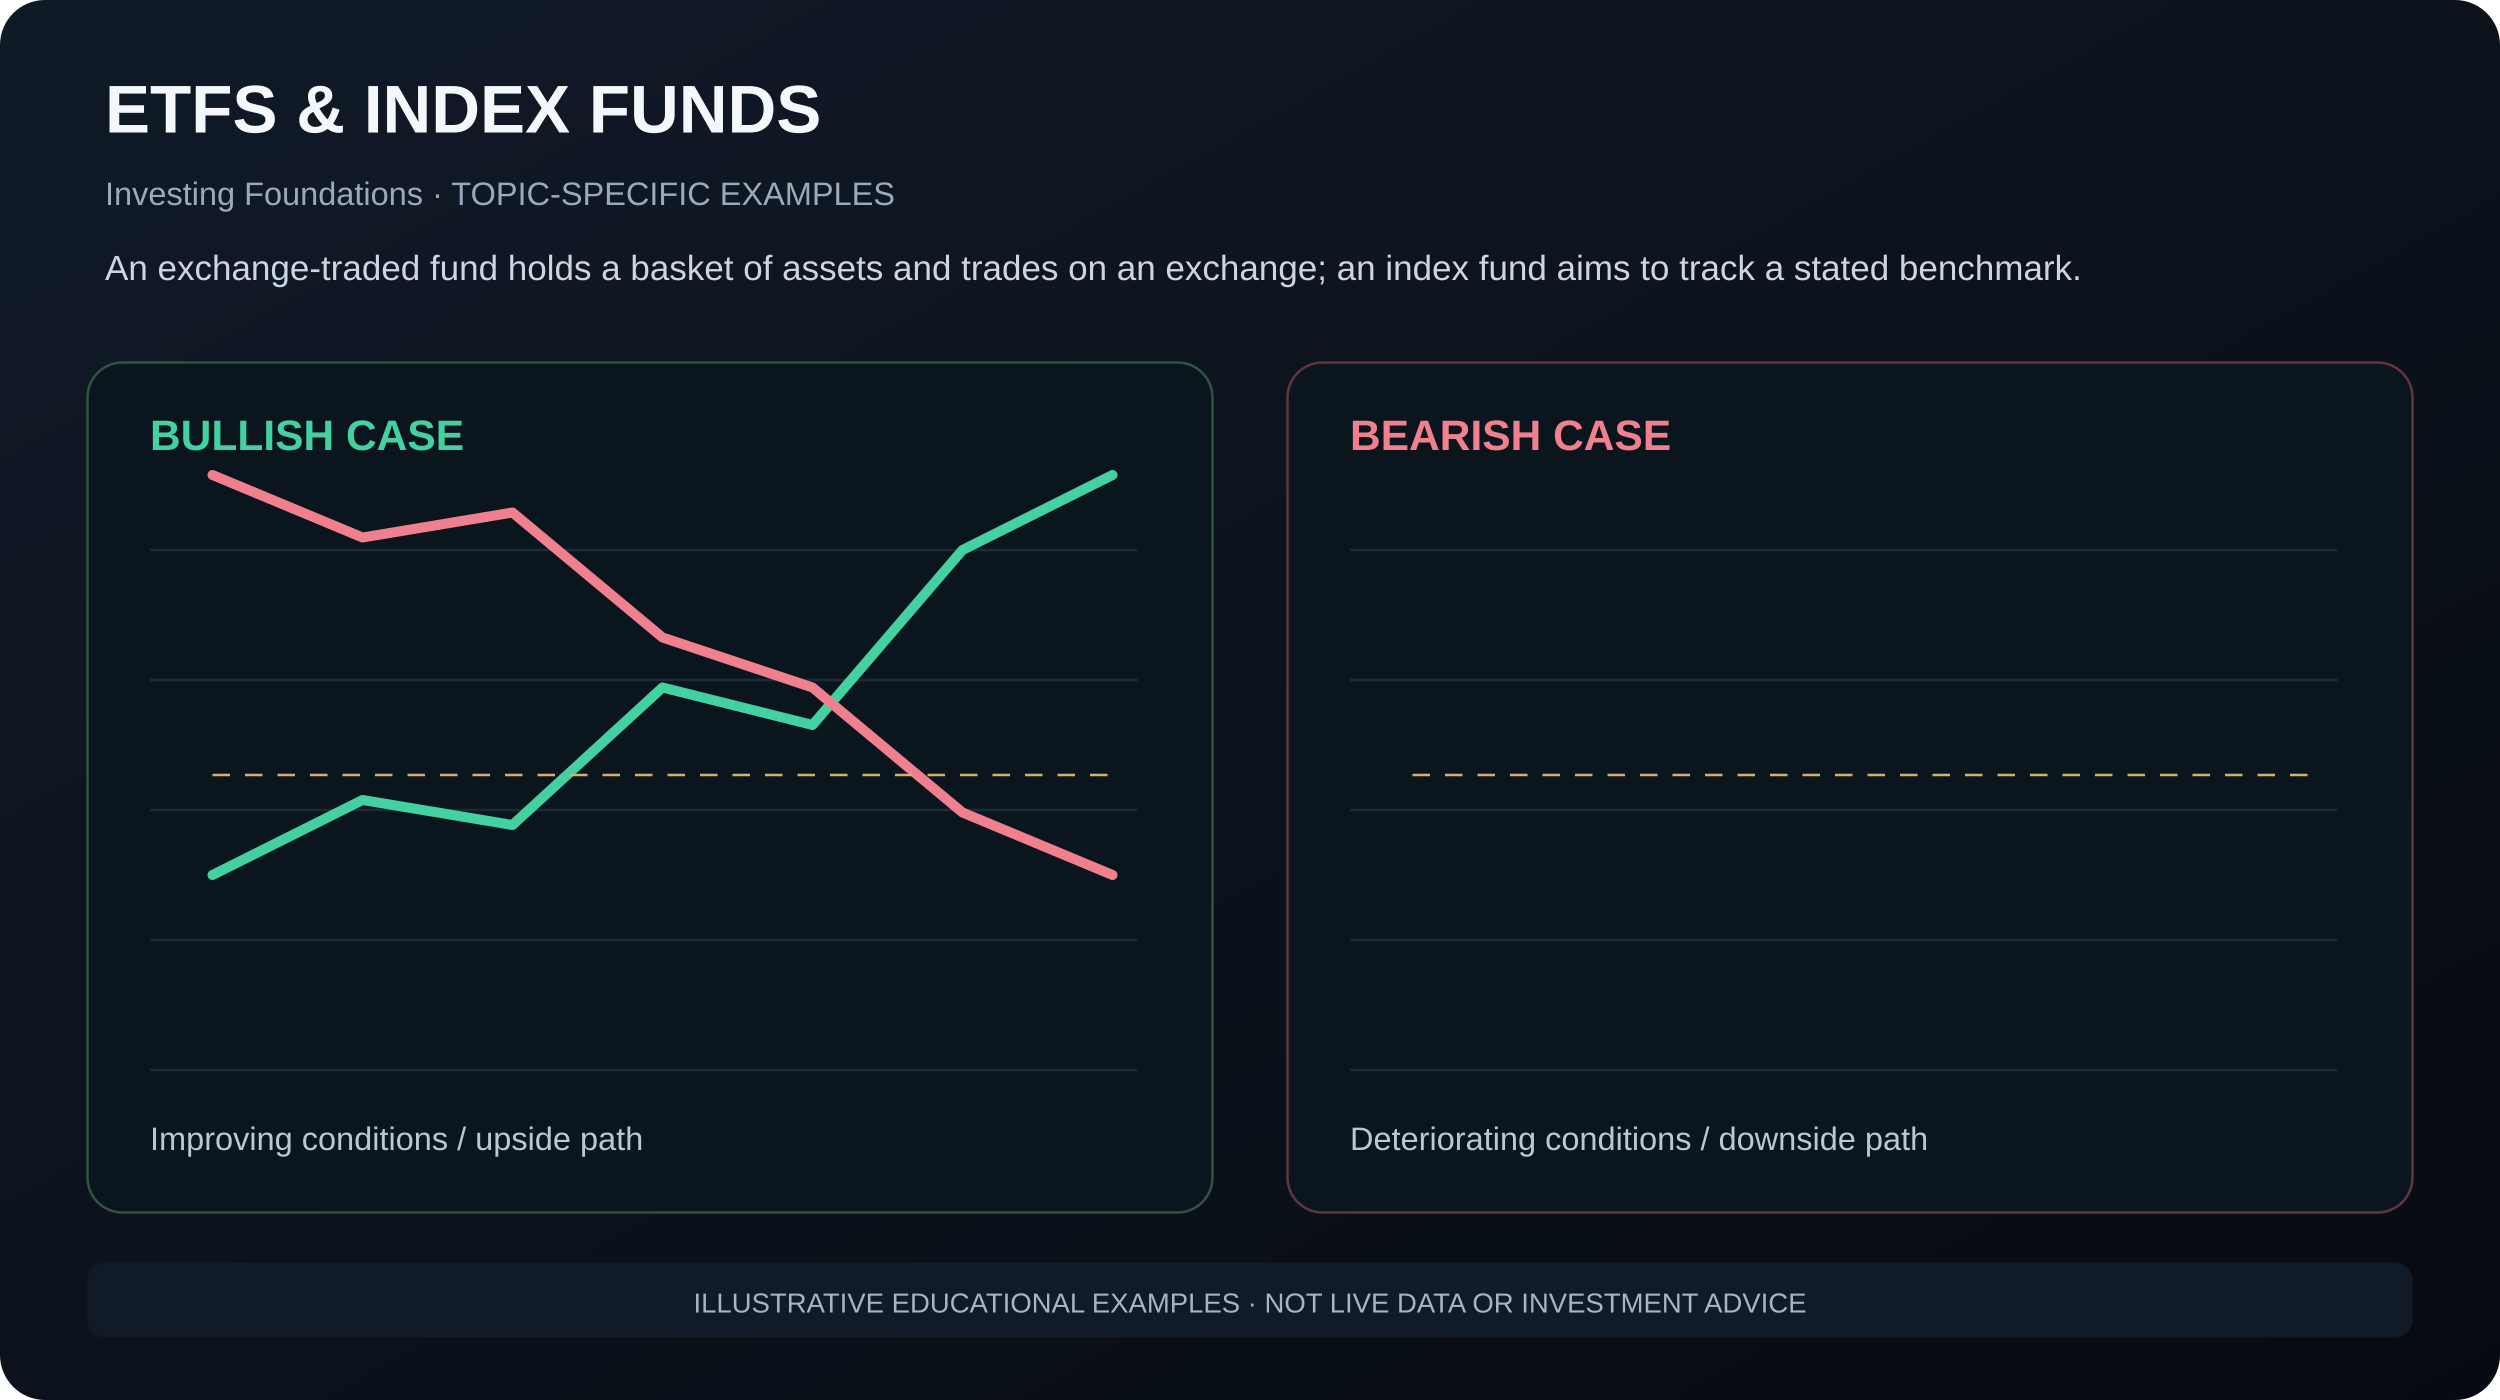
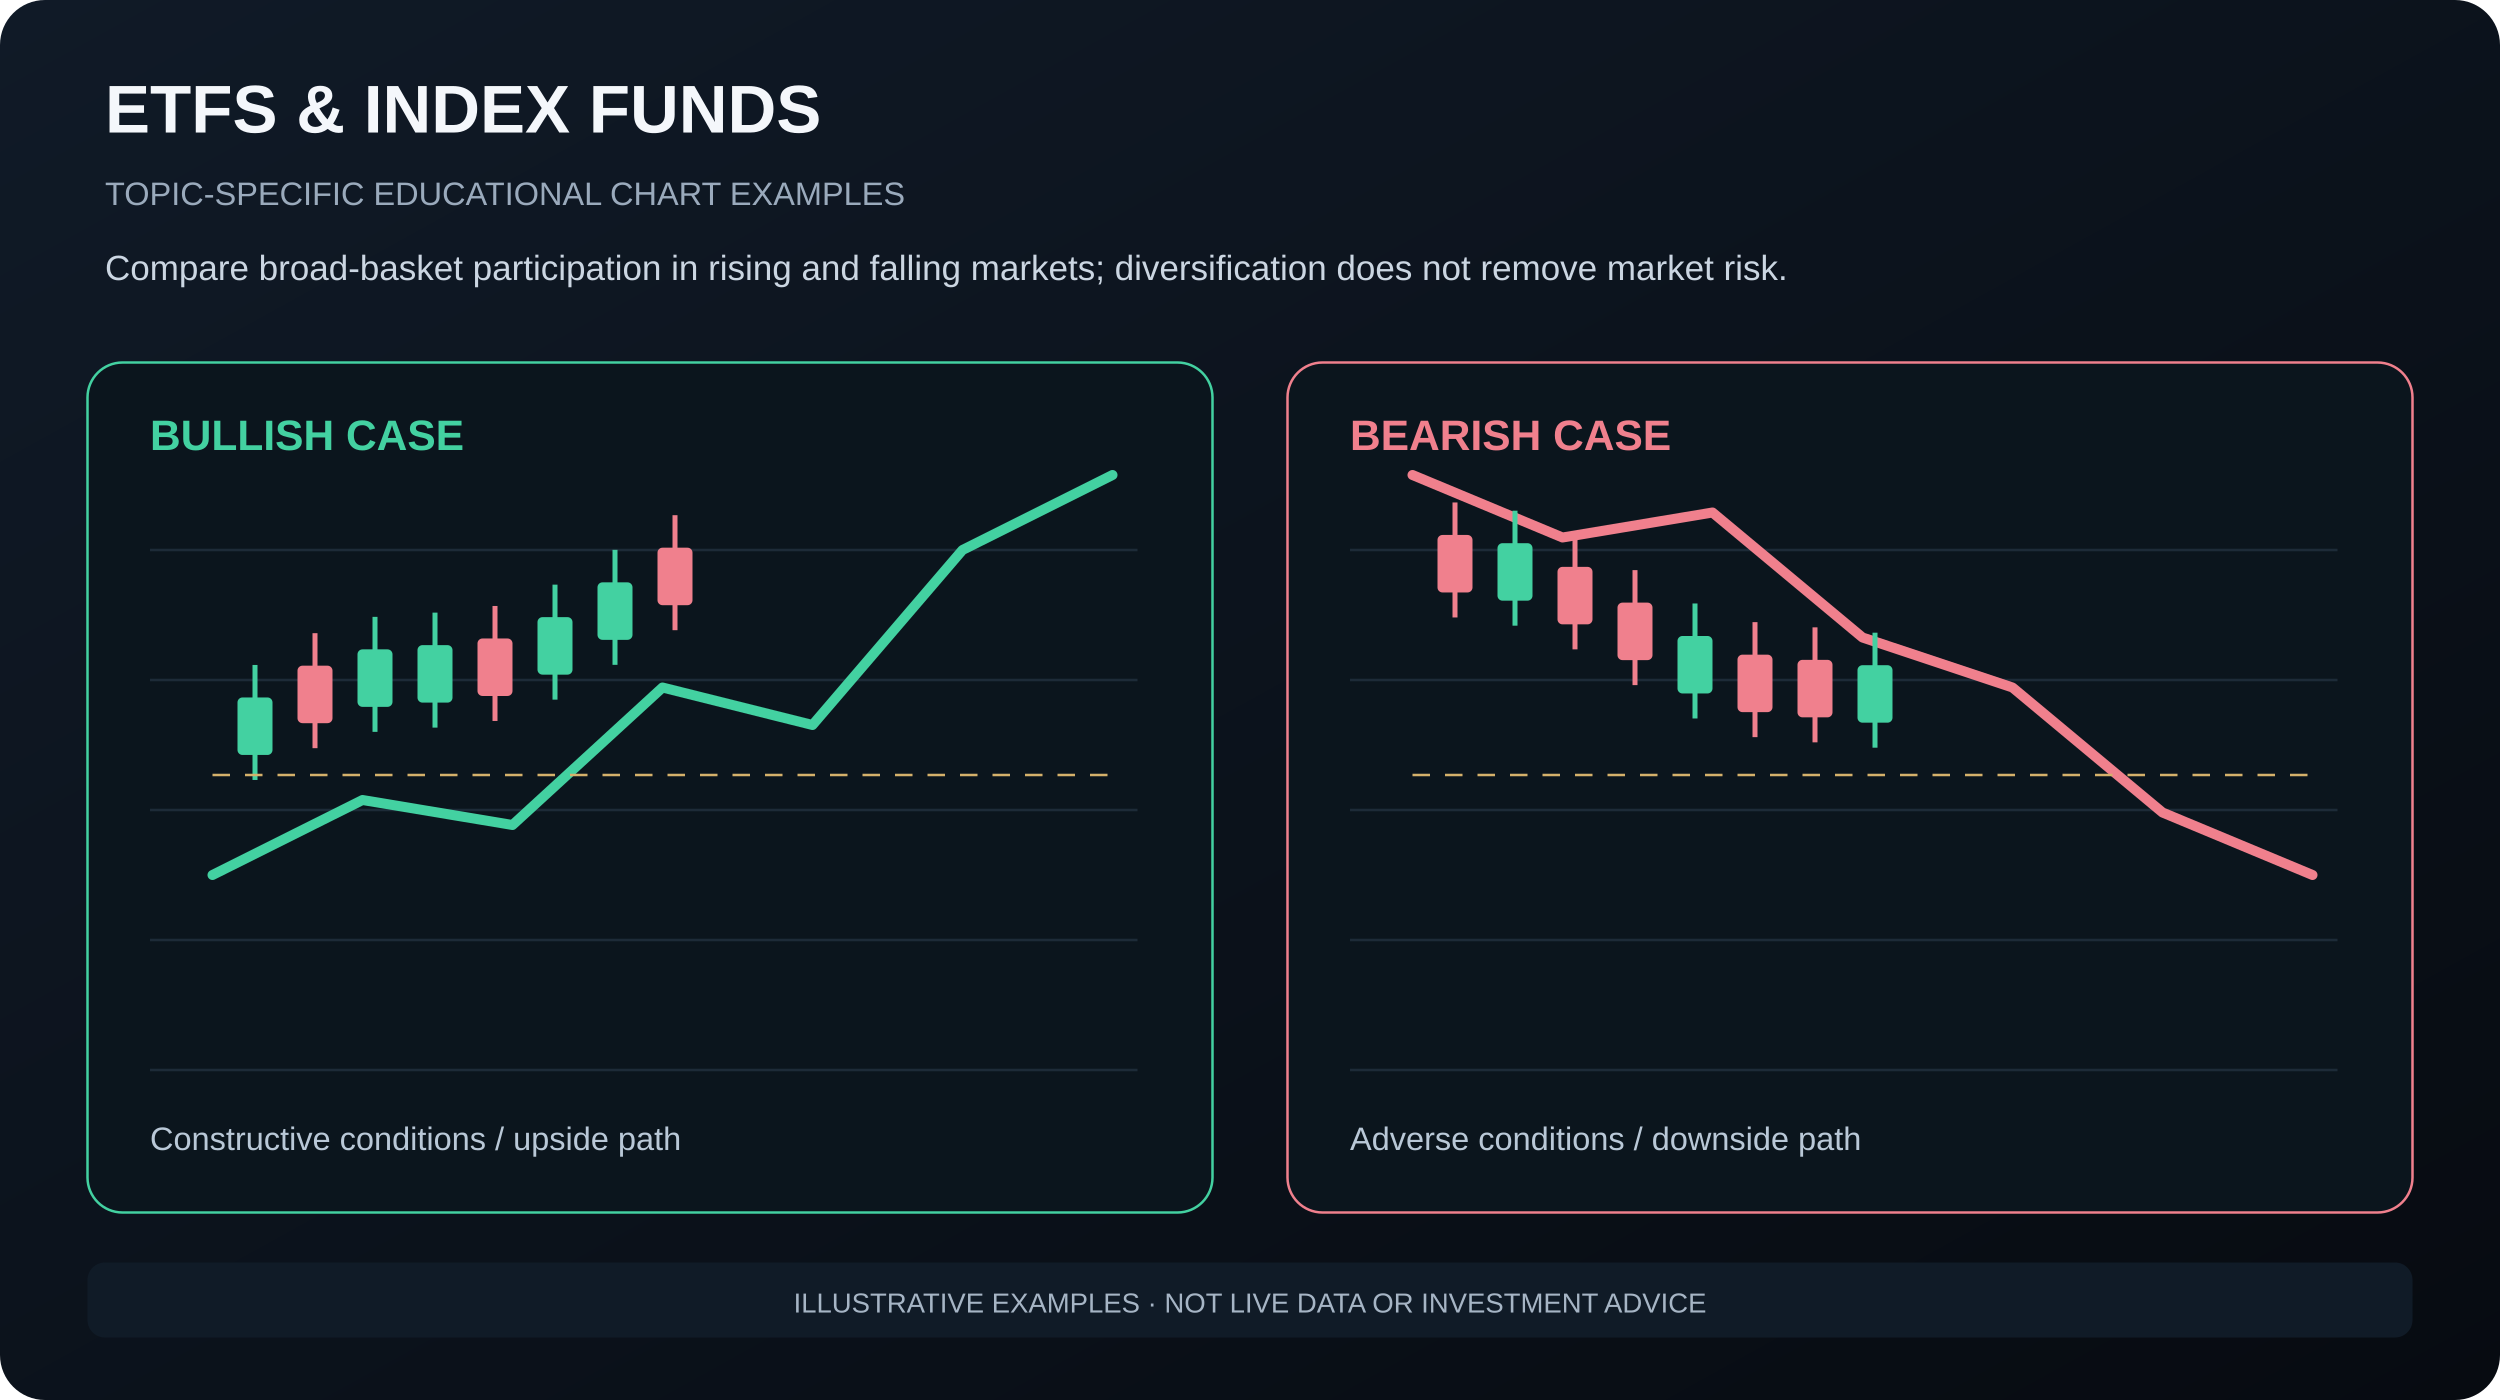
<svg xmlns="http://www.w3.org/2000/svg" viewBox="0 0 1000 560" role="img" aria-label="ETFS &amp; INDEX FUNDS: bullish and bearish examples">
  <defs>
    <linearGradient id="bg" x1="0" y1="0" x2="1" y2="1">
      <stop offset="0" stop-color="#101a27" />
      <stop offset="1" stop-color="#070b11" />
    </linearGradient>
  </defs>
  <rect width="1000" height="560" rx="18" fill="url(#bg)" />
  <text x="42" y="53" fill="#f4f7fb" font-size="27" font-weight="800" font-family="Arial,sans-serif">ETFS &amp; INDEX FUNDS</text>
-   <text x="42" y="82" fill="#9aaabc" font-size="13" font-family="Arial,sans-serif">Investing Foundations · TOPIC-SPECIFIC EXAMPLES</text>
-   <text x="42" y="112" fill="#cbd6e2" font-size="14" font-family="Arial,sans-serif">An exchange-traded fund holds a basket of assets and trades on an exchange; an index fund aims to track a stated benchmark.</text>
-   <rect x="35" y="145" width="450" height="340" rx="14" fill="#0b151d" stroke="#315342" />
-   <rect x="515" y="145" width="450" height="340" rx="14" fill="#0b151d" stroke="#65343d" />
+   <text x="42" y="82" fill="#9aaabc" font-size="13" font-family="Arial,sans-serif">TOPIC-SPECIFIC EDUCATIONAL CHART EXAMPLES</text>
+   <text x="42" y="112" fill="#cbd6e2" font-size="14" font-family="Arial,sans-serif">Compare broad-basket participation in rising and falling markets; diversification does not remove market risk.</text>
+   <rect x="35" y="145" width="450" height="340" rx="14" fill="#0b151d" stroke="#43d1a1" />
+   <rect x="515" y="145" width="450" height="340" rx="14" fill="#0b151d" stroke="#f0808d" />
  <text x="60" y="180" fill="#43d1a1" font-size="17" font-weight="800" font-family="Arial,sans-serif">BULLISH CASE</text>
  <text x="540" y="180" fill="#f0808d" font-size="17" font-weight="800" font-family="Arial,sans-serif">BEARISH CASE</text>
  <g stroke="#1d2b38" stroke-width="1">
    <line x1="60" y1="220" x2="455" y2="220" />
    <line x1="540" y1="220" x2="935" y2="220" />
    <line x1="60" y1="272" x2="455" y2="272" />
    <line x1="540" y1="272" x2="935" y2="272" />
    <line x1="60" y1="324" x2="455" y2="324" />
    <line x1="540" y1="324" x2="935" y2="324" />
    <line x1="60" y1="376" x2="455" y2="376" />
    <line x1="540" y1="376" x2="935" y2="376" />
    <line x1="60" y1="428" x2="455" y2="428" />
    <line x1="540" y1="428" x2="935" y2="428" />
  </g>
  <path d="M 85 350 L 145 320 L 205 330 L 265 275 L 325 290 L 385 220 L 445 190" fill="none" stroke="#43d1a1" stroke-width="4" stroke-linecap="round" stroke-linejoin="round" />
-   <path d="M 85 190 L 145 215 L 205 205 L 265 255 L 325 275 L 385 325 L 445 350" fill="none" stroke="#f0808d" stroke-width="4" stroke-linecap="round" stroke-linejoin="round" />
+   <path d="M 565 190 L 625 215 L 685 205 L 745 255 L 805 275 L 865 325 L 925 350" fill="none" stroke="#f0808d" stroke-width="4" stroke-linecap="round" stroke-linejoin="round" />
+   <g>
+     <line x1="102" y1="265.985" x2="102" y2="311.985" stroke="#43d1a1" stroke-width="2" />
+     <rect x="95" y="278.985" width="14" height="23" rx="2" fill="#43d1a1" />
+     <line x1="126" y1="253.27" x2="126" y2="299.27" stroke="#f0808d" stroke-width="2" />
+     <rect x="119" y="266.27" width="14" height="23" rx="2" fill="#f0808d" />
+     <line x1="150" y1="246.743" x2="150" y2="292.743" stroke="#43d1a1" stroke-width="2" />
+     <rect x="143" y="259.743" width="14" height="23" rx="2" fill="#43d1a1" />
+     <line x1="174" y1="245.049" x2="174" y2="291.049" stroke="#43d1a1" stroke-width="2" />
+     <rect x="167" y="258.049" width="14" height="23" rx="2" fill="#43d1a1" />
+     <line x1="198" y1="242.391" x2="198" y2="288.391" stroke="#f0808d" stroke-width="2" />
+     <rect x="191" y="255.391" width="14" height="23" rx="2" fill="#f0808d" />
+     <line x1="222" y1="233.857" x2="222" y2="279.857" stroke="#43d1a1" stroke-width="2" />
+     <rect x="215" y="246.857" width="14" height="23" rx="2" fill="#43d1a1" />
+     <line x1="246" y1="219.938" x2="246" y2="265.938" stroke="#43d1a1" stroke-width="2" />
+     <rect x="239" y="232.938" width="14" height="23" rx="2" fill="#43d1a1" />
+     <line x1="270" y1="206.076" x2="270" y2="252.076" stroke="#f0808d" stroke-width="2" />
+     <rect x="263" y="219.076" width="14" height="23" rx="2" fill="#f0808d" />
+   </g>
+   <g>
+     <line x1="582" y1="200.985" x2="582" y2="246.985" stroke="#f0808d" stroke-width="2" />
+     <rect x="575" y="213.985" width="14" height="23" rx="2" fill="#f0808d" />
+     <line x1="606" y1="204.27" x2="606" y2="250.27" stroke="#43d1a1" stroke-width="2" />
+     <rect x="599" y="217.27" width="14" height="23" rx="2" fill="#43d1a1" />
+     <line x1="630" y1="213.743" x2="630" y2="259.743" stroke="#f0808d" stroke-width="2" />
+     <rect x="623" y="226.743" width="14" height="23" rx="2" fill="#f0808d" />
+     <line x1="654" y1="228.049" x2="654" y2="274.049" stroke="#f0808d" stroke-width="2" />
+     <rect x="647" y="241.049" width="14" height="23" rx="2" fill="#f0808d" />
+     <line x1="678" y1="241.391" x2="678" y2="287.391" stroke="#43d1a1" stroke-width="2" />
+     <rect x="671" y="254.391" width="14" height="23" rx="2" fill="#43d1a1" />
+     <line x1="702" y1="248.857" x2="702" y2="294.857" stroke="#f0808d" stroke-width="2" />
+     <rect x="695" y="261.857" width="14" height="23" rx="2" fill="#f0808d" />
+     <line x1="726" y1="250.938" x2="726" y2="296.938" stroke="#f0808d" stroke-width="2" />
+     <rect x="719" y="263.938" width="14" height="23" rx="2" fill="#f0808d" />
+     <line x1="750" y1="253.076" x2="750" y2="299.076" stroke="#43d1a1" stroke-width="2" />
+     <rect x="743" y="266.076" width="14" height="23" rx="2" fill="#43d1a1" />
+   </g>
  <line x1="85" y1="310" x2="445" y2="310" stroke="#d5b16b" stroke-dasharray="7 6" />
  <line x1="565" y1="310" x2="925" y2="310" stroke="#d5b16b" stroke-dasharray="7 6" />
-   <text x="60" y="460" fill="#b9c8d7" font-size="13" font-family="Arial,sans-serif">Improving conditions / upside path</text>
-   <text x="540" y="460" fill="#b9c8d7" font-size="13" font-family="Arial,sans-serif">Deteriorating conditions / downside path</text>
+   <text x="60" y="460" fill="#b9c8d7" font-size="13" font-family="Arial,sans-serif">Constructive conditions / upside path</text>
+   <text x="540" y="460" fill="#b9c8d7" font-size="13" font-family="Arial,sans-serif">Adverse conditions / downside path</text>
  <rect x="35" y="505" width="930" height="30" rx="7" fill="#101b27" />
-   <text x="500" y="525" fill="#a6b5c5" text-anchor="middle" font-size="11" font-family="Arial,sans-serif">ILLUSTRATIVE EDUCATIONAL EXAMPLES · NOT LIVE DATA OR INVESTMENT ADVICE</text>
+   <text x="500" y="525" fill="#a6b5c5" text-anchor="middle" font-size="11" font-family="Arial,sans-serif">ILLUSTRATIVE EXAMPLES · NOT LIVE DATA OR INVESTMENT ADVICE</text>
</svg>
